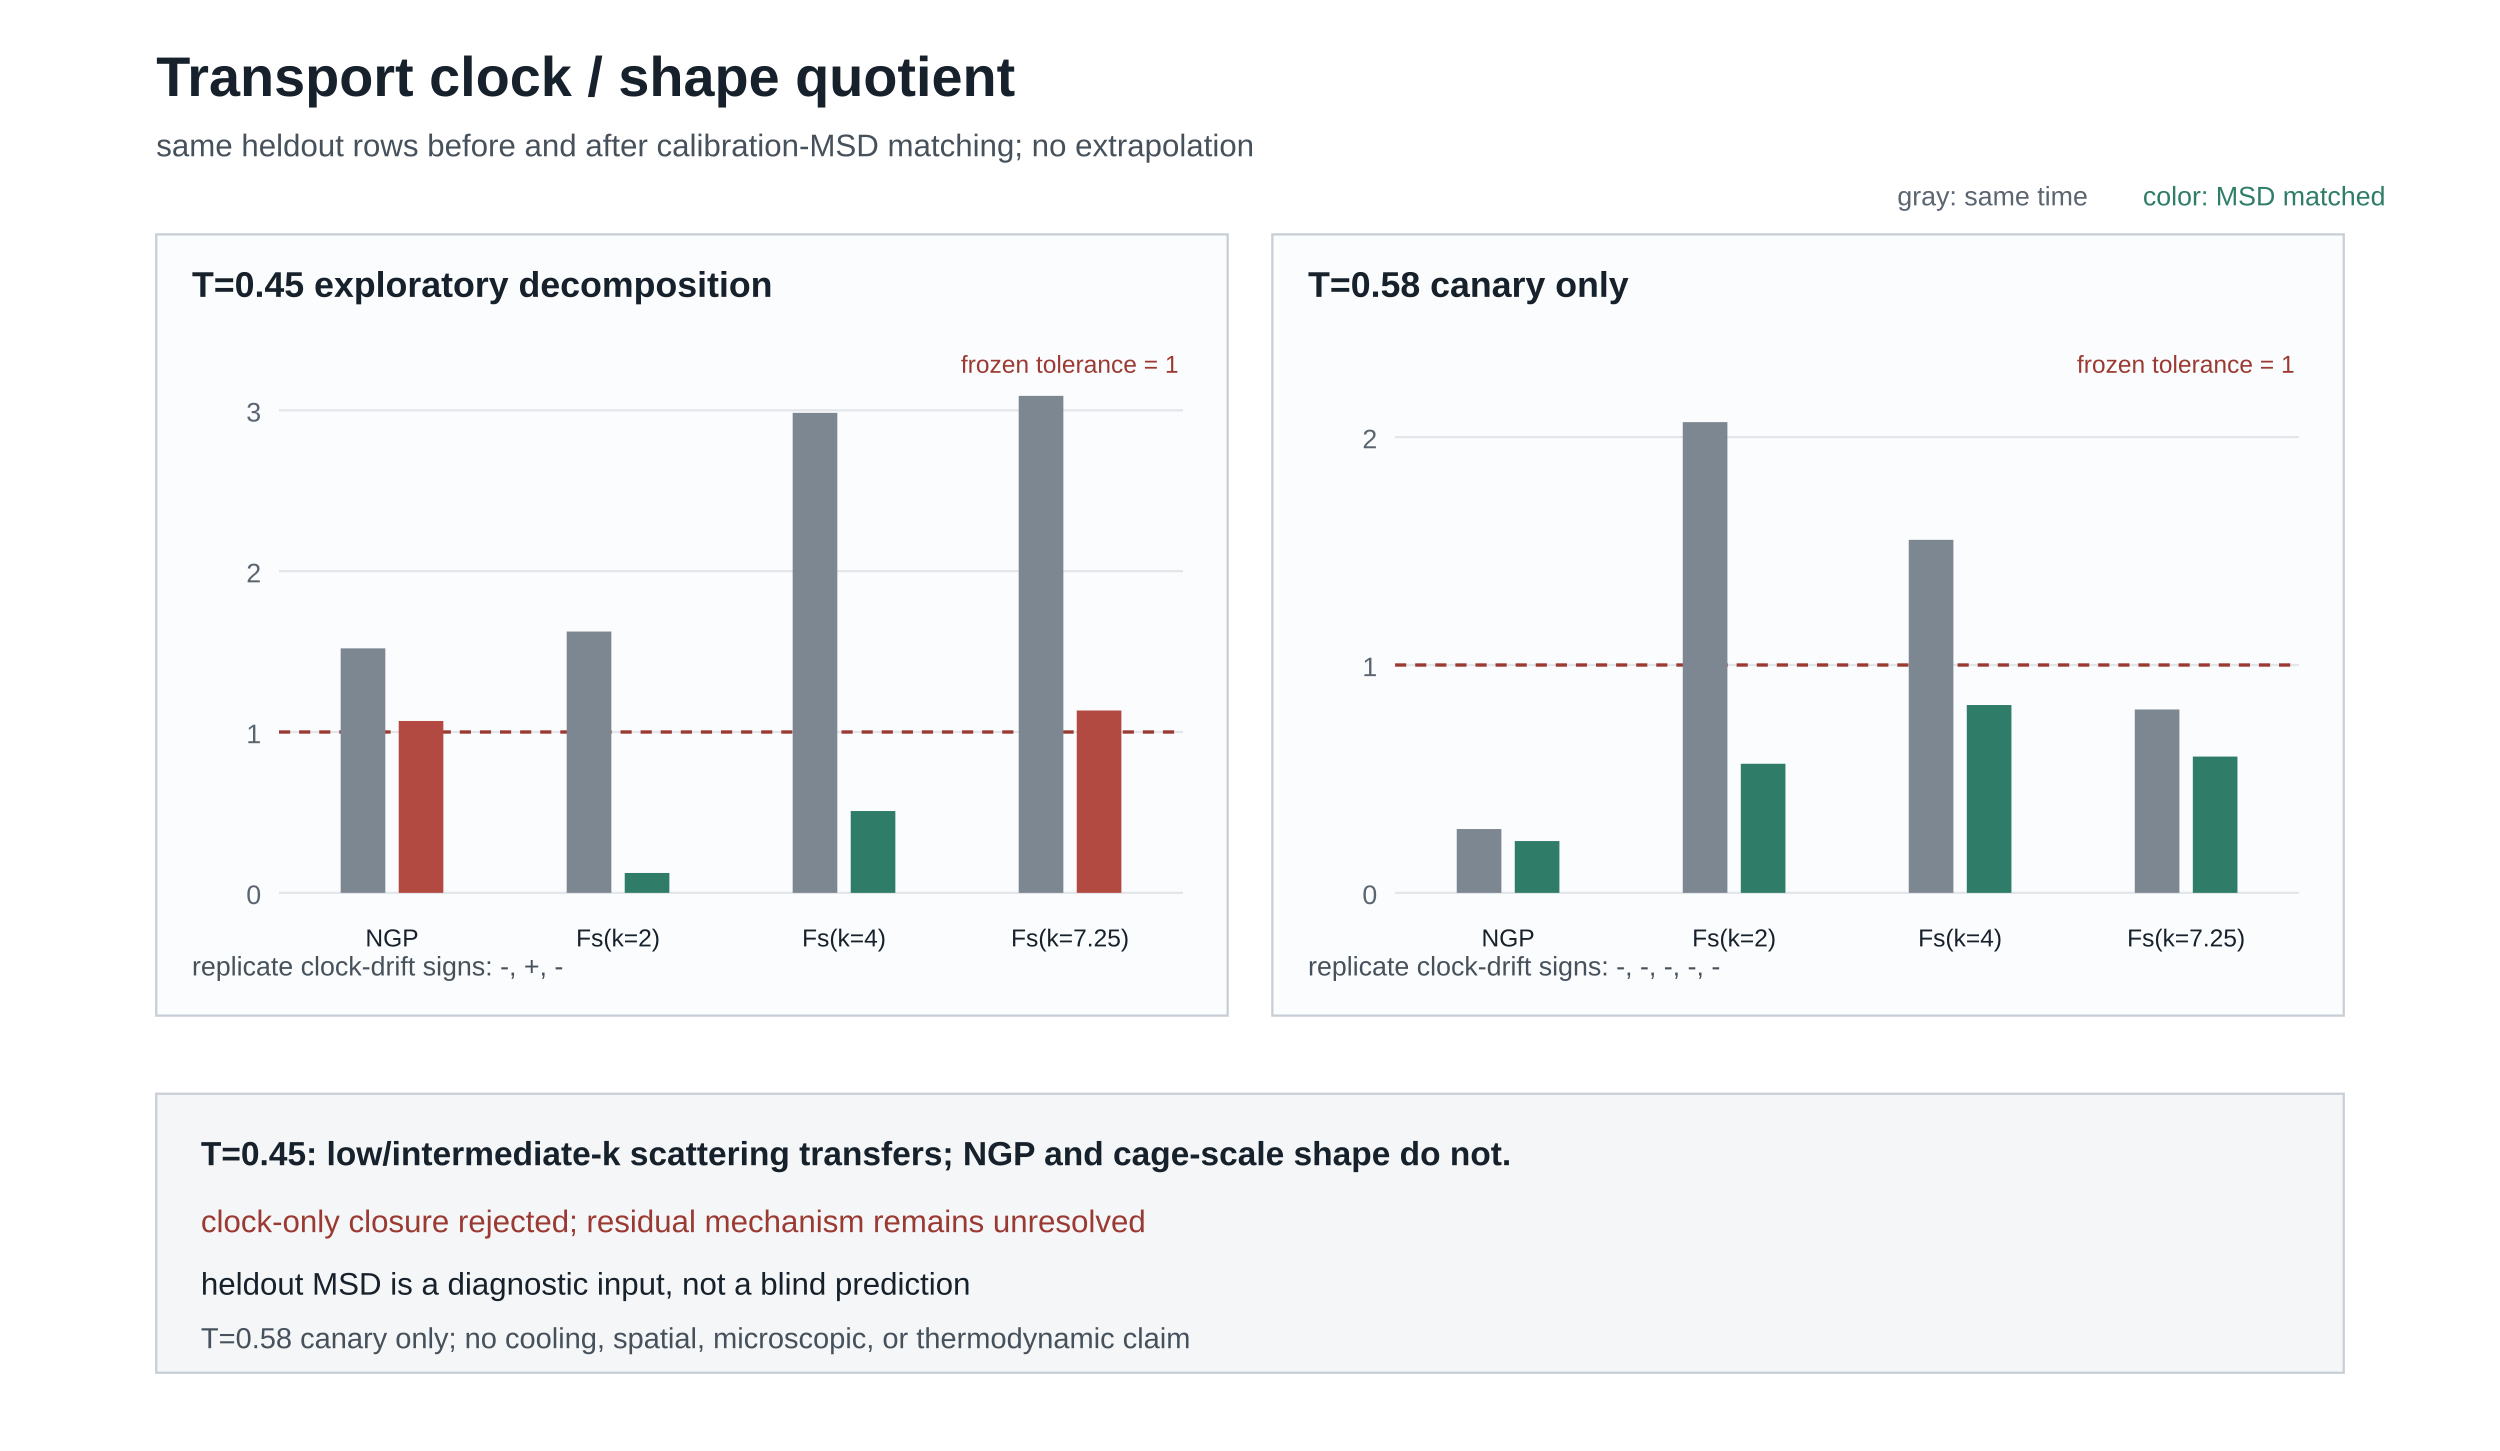
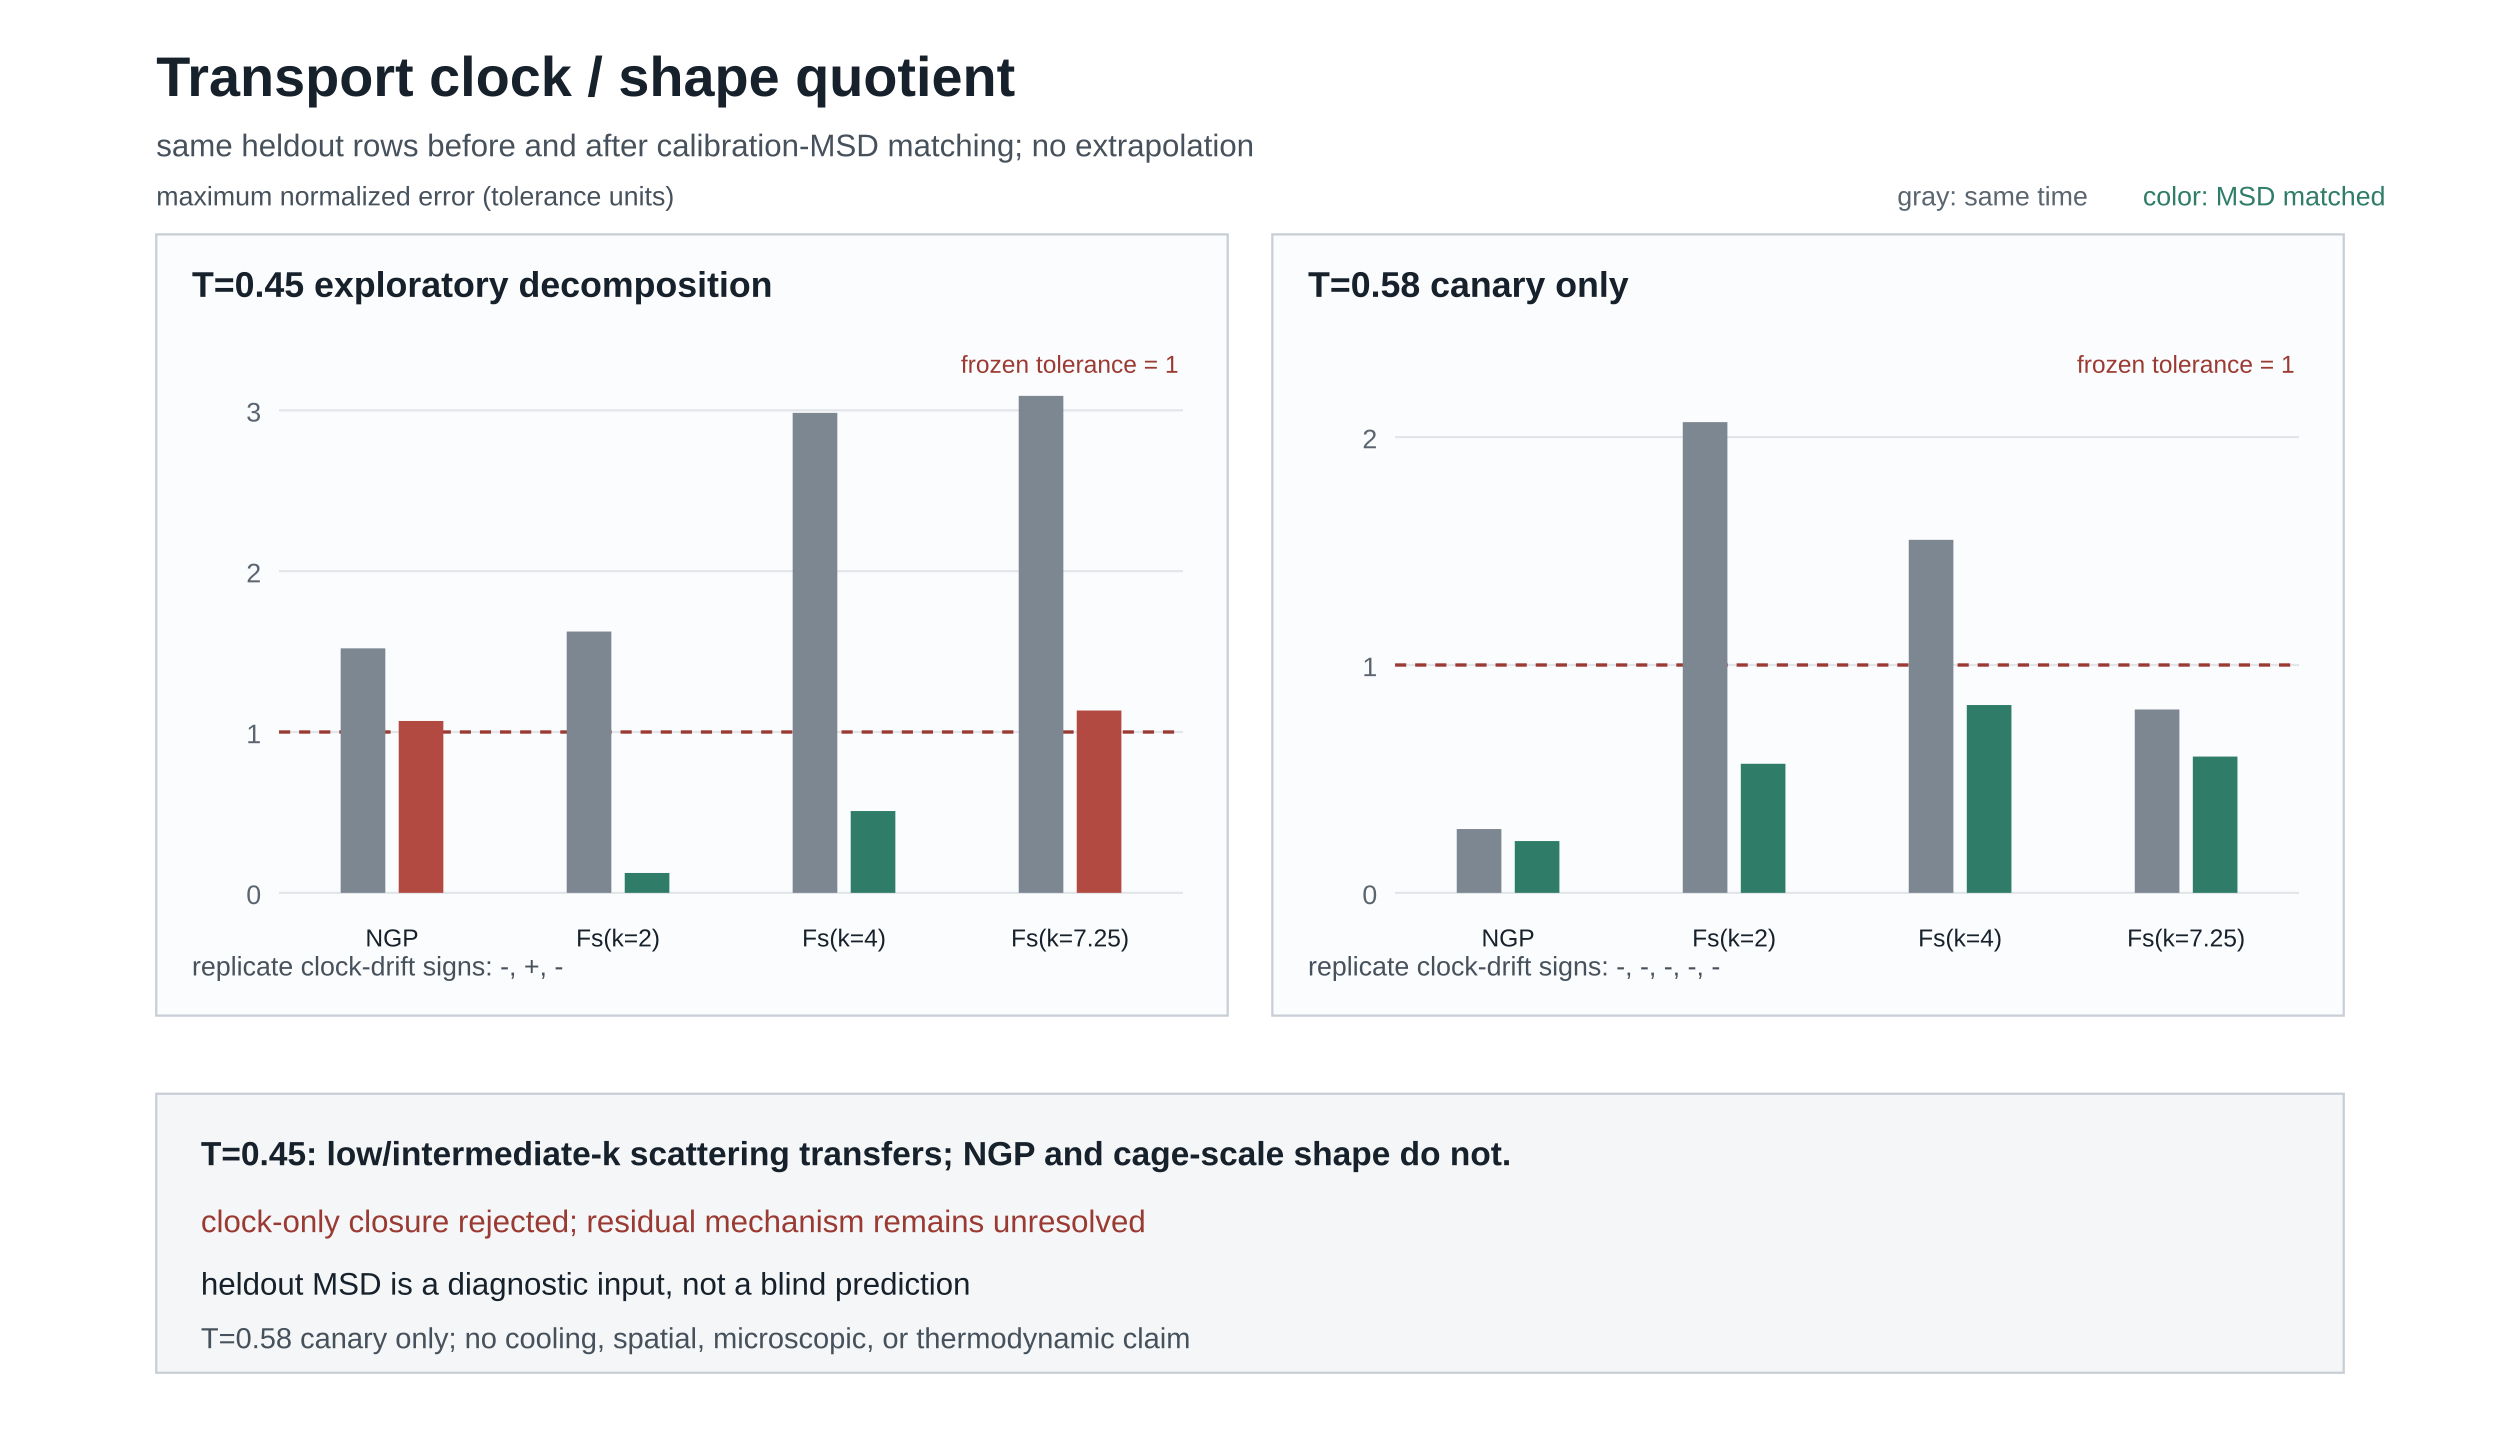
<svg xmlns="http://www.w3.org/2000/svg" width="1120" height="650" viewBox="0 0 1120 650">
  <rect width="1120" height="650" fill="#ffffff" />
  <text x="70.00" y="43.00" font-family="Arial, Helvetica, sans-serif" font-size="25" font-weight="700" text-anchor="start" fill="#17212b">Transport clock / shape quotient</text>
  <text x="70.00" y="70.00" font-family="Arial, Helvetica, sans-serif" font-size="14" font-weight="400" text-anchor="start" fill="#46515c">same heldout rows before and after calibration-MSD matching; no extrapolation</text>
  <rect x="70.00" y="105.00" width="480.00" height="350.00" fill="#fbfcfd" stroke="#c7ced5" />
  <text x="86.00" y="133.00" font-family="Arial, Helvetica, sans-serif" font-size="16" font-weight="700" text-anchor="start" fill="#17212b">T=0.45 exploratory decomposition</text>
  <line x1="125.00" y1="400.00" x2="530.00" y2="400.00" stroke="#e2e6ea" stroke-width="1" />
  <text x="117.00" y="405.00" font-family="Arial, Helvetica, sans-serif" font-size="12" font-weight="400" text-anchor="end" fill="#5b6570">0</text>
  <line x1="125.00" y1="327.94" x2="530.00" y2="327.94" stroke="#e2e6ea" stroke-width="1" />
  <text x="117.00" y="332.94" font-family="Arial, Helvetica, sans-serif" font-size="12" font-weight="400" text-anchor="end" fill="#5b6570">1</text>
  <line x1="125.00" y1="255.88" x2="530.00" y2="255.88" stroke="#e2e6ea" stroke-width="1" />
  <text x="117.00" y="260.88" font-family="Arial, Helvetica, sans-serif" font-size="12" font-weight="400" text-anchor="end" fill="#5b6570">2</text>
  <line x1="125.00" y1="183.82" x2="530.00" y2="183.82" stroke="#e2e6ea" stroke-width="1" />
  <text x="117.00" y="188.82" font-family="Arial, Helvetica, sans-serif" font-size="12" font-weight="400" text-anchor="end" fill="#5b6570">3</text>
  <line x1="125.00" y1="327.94" x2="530.00" y2="327.94" stroke="#9b3a32" stroke-width="1.5" stroke-dasharray="5 4" />
  <text x="528.00" y="167.00" font-family="Arial, Helvetica, sans-serif" font-size="11" font-weight="400" text-anchor="end" fill="#9b3a32">frozen tolerance = 1</text>
  <rect x="152.62" y="290.46" width="20" height="109.54" fill="#7d8791" />
  <rect x="178.62" y="323.00" width="20" height="77.00" fill="#b34a42" />
  <text x="175.62" y="424.00" font-family="Arial, Helvetica, sans-serif" font-size="11" font-weight="400" text-anchor="middle" fill="#17212b">NGP</text>
  <rect x="253.88" y="282.93" width="20" height="117.07" fill="#7d8791" />
  <rect x="279.88" y="391.09" width="20" height="8.91" fill="#2f7d68" />
  <text x="276.88" y="424.00" font-family="Arial, Helvetica, sans-serif" font-size="11" font-weight="400" text-anchor="middle" fill="#17212b">Fs(k=2)</text>
  <rect x="355.12" y="184.96" width="20" height="215.04" fill="#7d8791" />
  <rect x="381.12" y="363.34" width="20" height="36.66" fill="#2f7d68" />
  <text x="378.12" y="424.00" font-family="Arial, Helvetica, sans-serif" font-size="11" font-weight="400" text-anchor="middle" fill="#17212b">Fs(k=4)</text>
  <rect x="456.38" y="177.35" width="20" height="222.65" fill="#7d8791" />
  <rect x="482.38" y="318.31" width="20" height="81.69" fill="#b34a42" />
  <text x="479.38" y="424.00" font-family="Arial, Helvetica, sans-serif" font-size="11" font-weight="400" text-anchor="middle" fill="#17212b">Fs(k=7.25)</text>
  <text x="86.00" y="437.00" font-family="Arial, Helvetica, sans-serif" font-size="12" font-weight="400" text-anchor="start" fill="#46515c">replicate clock-drift signs: -, +, -</text>
  <rect x="570.00" y="105.00" width="480.00" height="350.00" fill="#fbfcfd" stroke="#c7ced5" />
  <text x="586.00" y="133.00" font-family="Arial, Helvetica, sans-serif" font-size="16" font-weight="700" text-anchor="start" fill="#17212b">T=0.58 canary only</text>
  <line x1="625.00" y1="400.00" x2="1030.00" y2="400.00" stroke="#e2e6ea" stroke-width="1" />
  <text x="617.00" y="405.00" font-family="Arial, Helvetica, sans-serif" font-size="12" font-weight="400" text-anchor="end" fill="#5b6570">0</text>
  <line x1="625.00" y1="297.92" x2="1030.00" y2="297.92" stroke="#e2e6ea" stroke-width="1" />
  <text x="617.00" y="302.92" font-family="Arial, Helvetica, sans-serif" font-size="12" font-weight="400" text-anchor="end" fill="#5b6570">1</text>
  <line x1="625.00" y1="195.83" x2="1030.00" y2="195.83" stroke="#e2e6ea" stroke-width="1" />
  <text x="617.00" y="200.83" font-family="Arial, Helvetica, sans-serif" font-size="12" font-weight="400" text-anchor="end" fill="#5b6570">2</text>
  <line x1="625.00" y1="297.92" x2="1030.00" y2="297.92" stroke="#9b3a32" stroke-width="1.5" stroke-dasharray="5 4" />
  <text x="1028.00" y="167.00" font-family="Arial, Helvetica, sans-serif" font-size="11" font-weight="400" text-anchor="end" fill="#9b3a32">frozen tolerance = 1</text>
  <rect x="652.62" y="371.41" width="20" height="28.59" fill="#7d8791" />
  <rect x="678.62" y="376.79" width="20" height="23.21" fill="#2f7d68" />
  <text x="675.62" y="424.00" font-family="Arial, Helvetica, sans-serif" font-size="11" font-weight="400" text-anchor="middle" fill="#17212b">NGP</text>
  <rect x="753.88" y="189.11" width="20" height="210.89" fill="#7d8791" />
  <rect x="779.88" y="342.17" width="20" height="57.83" fill="#2f7d68" />
  <text x="776.88" y="424.00" font-family="Arial, Helvetica, sans-serif" font-size="11" font-weight="400" text-anchor="middle" fill="#17212b">Fs(k=2)</text>
  <rect x="855.12" y="241.85" width="20" height="158.15" fill="#7d8791" />
  <rect x="881.12" y="315.85" width="20" height="84.15" fill="#2f7d68" />
  <text x="878.12" y="424.00" font-family="Arial, Helvetica, sans-serif" font-size="11" font-weight="400" text-anchor="middle" fill="#17212b">Fs(k=4)</text>
  <rect x="956.38" y="317.85" width="20" height="82.15" fill="#7d8791" />
  <rect x="982.38" y="338.94" width="20" height="61.06" fill="#2f7d68" />
  <text x="979.38" y="424.00" font-family="Arial, Helvetica, sans-serif" font-size="11" font-weight="400" text-anchor="middle" fill="#17212b">Fs(k=7.25)</text>
  <text x="586.00" y="437.00" font-family="Arial, Helvetica, sans-serif" font-size="12" font-weight="400" text-anchor="start" fill="#46515c">replicate clock-drift signs: -, -, -, -, -</text>
  <rect x="70" y="490" width="980" height="125" fill="#f4f6f7" stroke="#c7ced5" />
  <text x="90.00" y="522.00" font-family="Arial, Helvetica, sans-serif" font-size="15" font-weight="700" text-anchor="start" fill="#17212b">T=0.45: low/intermediate-k scattering transfers; NGP and cage-scale shape do not.</text>
  <text x="90.00" y="552.00" font-family="Arial, Helvetica, sans-serif" font-size="14" font-weight="400" text-anchor="start" fill="#9b3a32">clock-only closure rejected; residual mechanism remains unresolved</text>
  <text x="90.00" y="580.00" font-family="Arial, Helvetica, sans-serif" font-size="14" font-weight="400" text-anchor="start" fill="#17212b">heldout MSD is a diagnostic input, not a blind prediction</text>
  <text x="90.00" y="604.00" font-family="Arial, Helvetica, sans-serif" font-size="13" font-weight="400" text-anchor="start" fill="#46515c">T=0.58 canary only; no cooling, spatial, microscopic, or thermodynamic claim</text>
+   <text x="70.00" y="92.00" font-family="Arial, Helvetica, sans-serif" font-size="12" font-weight="400" text-anchor="start" fill="#46515c">maximum normalized error (tolerance units)</text>
  <text x="850.00" y="92.00" font-family="Arial, Helvetica, sans-serif" font-size="12" font-weight="400" text-anchor="start" fill="#5b6570">gray: same time</text>
  <text x="960.00" y="92.00" font-family="Arial, Helvetica, sans-serif" font-size="12" font-weight="400" text-anchor="start" fill="#2f7d68">color: MSD matched</text>
</svg>
